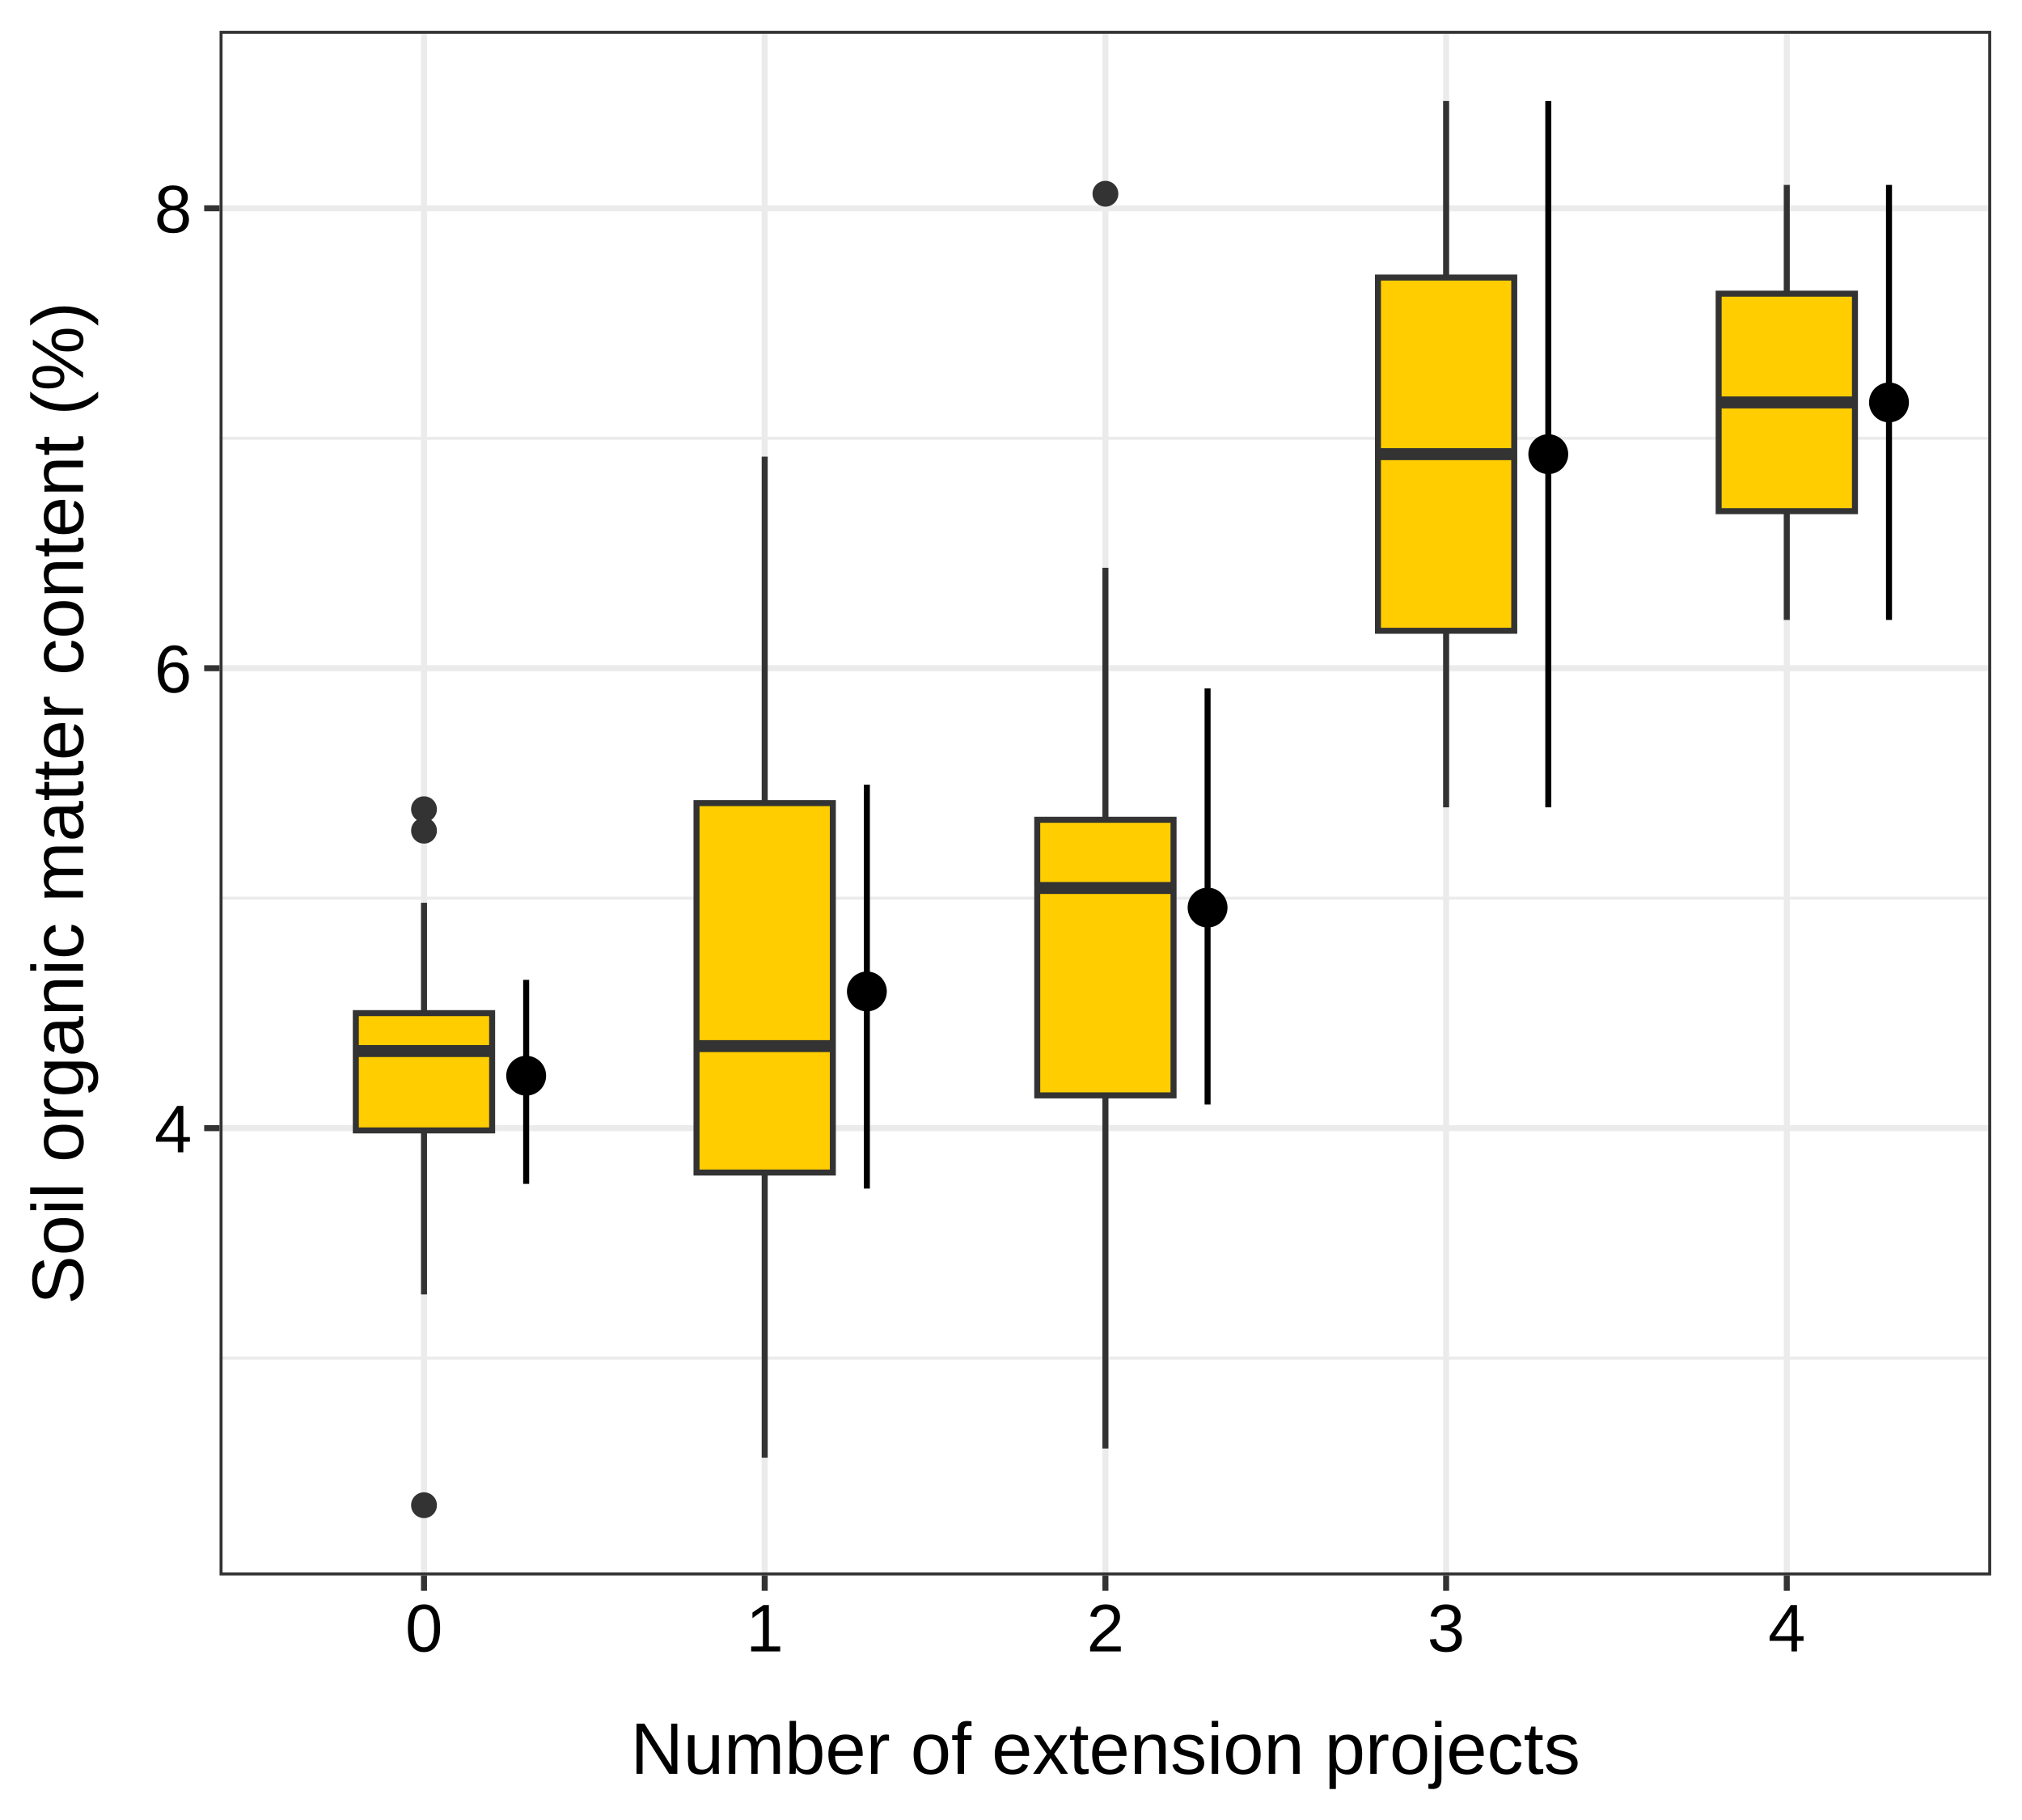
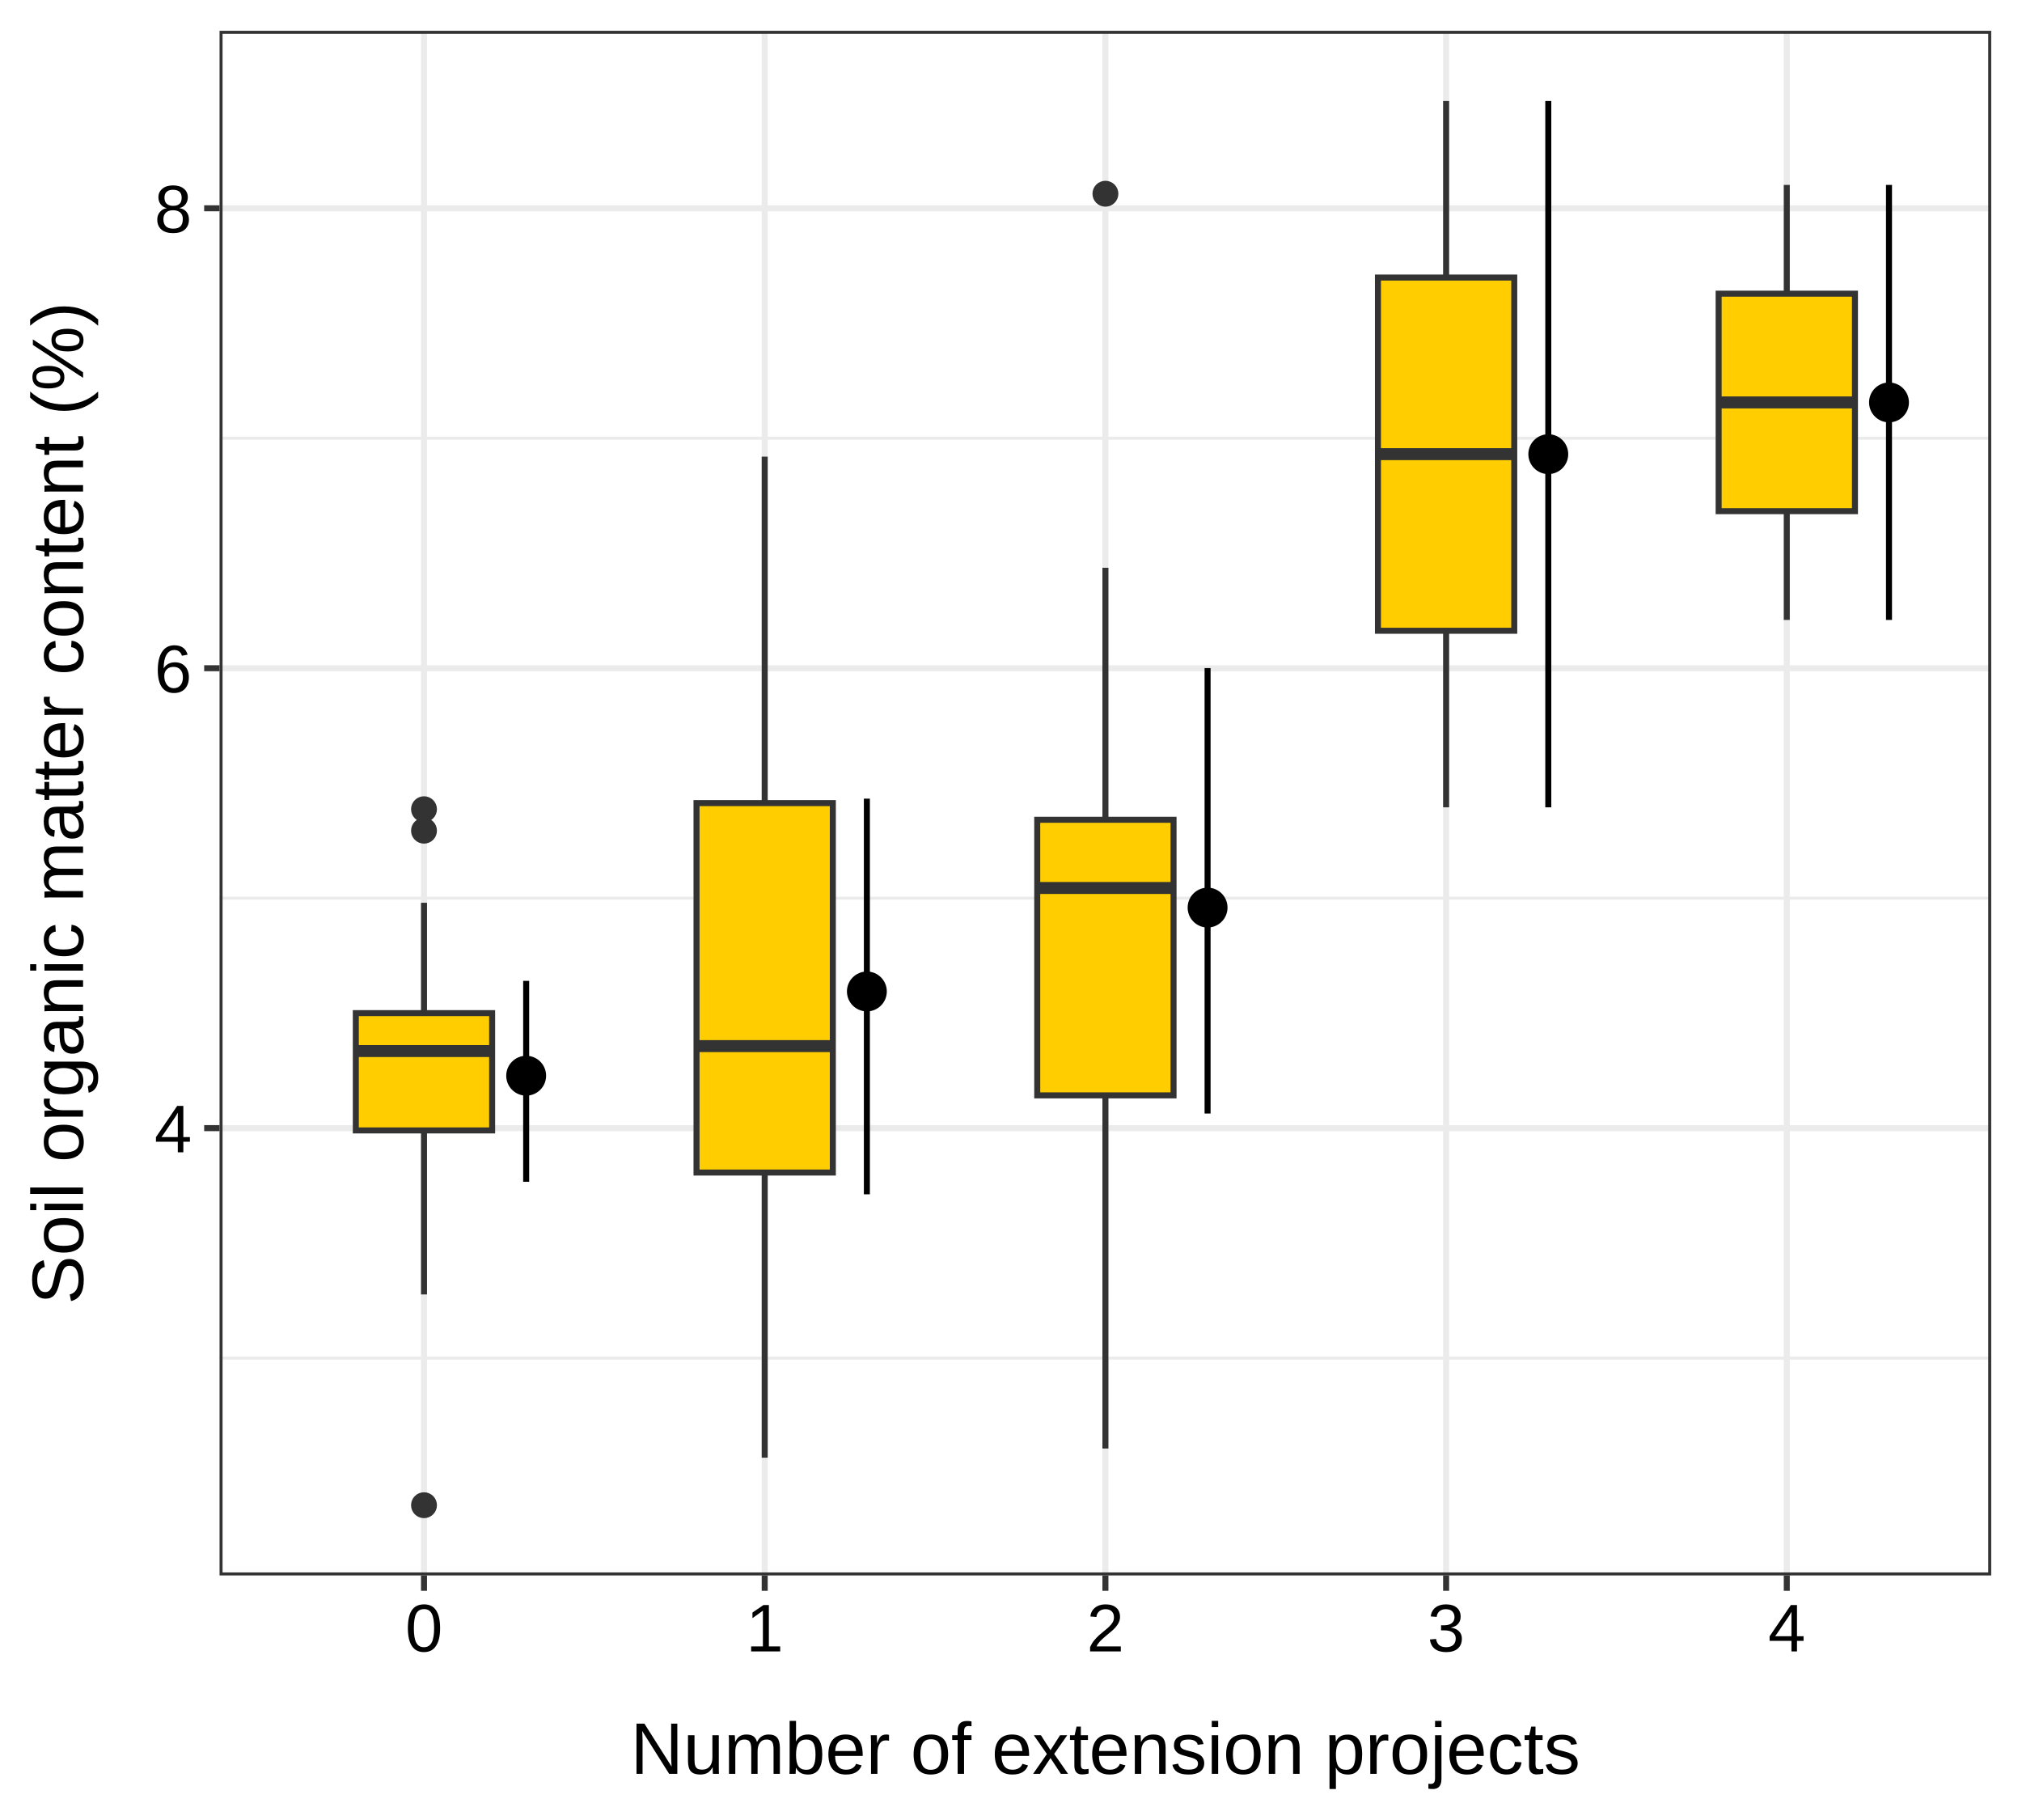
<svg xmlns="http://www.w3.org/2000/svg" width="360.00pt" height="324.00pt" viewBox="0 0 360.00 324.00">
  <g class="svglite">
    <defs>
      <style type="text/css">
    .svglite line, .svglite polyline, .svglite polygon, .svglite path, .svglite rect, .svglite circle {
      fill: none;
      stroke: #000000;
      stroke-linecap: round;
      stroke-linejoin: round;
      stroke-miterlimit: 10.00;
    }
    .svglite text {
      white-space: pre;
    }
    .svglite g.glyphgroup path {
      fill: inherit;
      stroke: none;
    }
  </style>
    </defs>
    <rect width="100%" height="100%" style="stroke: none; fill: #FFFFFF;" />
    <defs>
      <clipPath id="cpMC4wMHwzNjAuMDB8MC4wMHwzMjQuMDA=">
        <rect x="0.00" y="0.00" width="360.00" height="324.00" />
      </clipPath>
    </defs>
    <g clip-path="url(#cpMC4wMHwzNjAuMDB8MC4wMHwzMjQuMDA=)">
      <rect x="0.00" y="0.00" width="360.00" height="324.00" style="stroke-width: 1.07; stroke: #FFFFFF; fill: #FFFFFF;" />
    </g>
    <defs>
      <clipPath id="cpMzkuMDl8MzU0LjUyfDUuNDh8MjgwLjQ2">
        <rect x="39.09" y="5.48" width="315.43" height="274.98" />
      </clipPath>
    </defs>
    <g clip-path="url(#cpMzkuMDl8MzU0LjUyfDUuNDh8MjgwLjQ2)">
      <rect x="39.09" y="5.48" width="315.43" height="274.98" style="stroke-width: 1.07; stroke: none; fill: #FFFFFF;" />
      <polyline points="39.09,241.77 354.52,241.77 " style="stroke-width: 0.53; stroke: #EBEBEB; stroke-linecap: butt;" />
      <polyline points="39.09,159.89 354.52,159.89 " style="stroke-width: 0.53; stroke: #EBEBEB; stroke-linecap: butt;" />
      <polyline points="39.09,78.02 354.52,78.02 " style="stroke-width: 0.53; stroke: #EBEBEB; stroke-linecap: butt;" />
      <polyline points="39.09,200.83 354.52,200.83 " style="stroke-width: 1.07; stroke: #EBEBEB; stroke-linecap: butt;" />
      <polyline points="39.09,118.96 354.52,118.96 " style="stroke-width: 1.07; stroke: #EBEBEB; stroke-linecap: butt;" />
      <polyline points="39.09,37.08 354.52,37.08 " style="stroke-width: 1.07; stroke: #EBEBEB; stroke-linecap: butt;" />
      <polyline points="75.49,280.46 75.49,5.48 " style="stroke-width: 1.07; stroke: #EBEBEB; stroke-linecap: butt;" />
      <polyline points="136.15,280.46 136.15,5.48 " style="stroke-width: 1.07; stroke: #EBEBEB; stroke-linecap: butt;" />
      <polyline points="196.81,280.46 196.81,5.48 " style="stroke-width: 1.07; stroke: #EBEBEB; stroke-linecap: butt;" />
      <polyline points="257.47,280.46 257.47,5.48 " style="stroke-width: 1.07; stroke: #EBEBEB; stroke-linecap: butt;" />
      <polyline points="318.12,280.46 318.12,5.48 " style="stroke-width: 1.07; stroke: #EBEBEB; stroke-linecap: butt;" />
      <circle cx="75.49" cy="144.06" r="1.95" style="stroke-width: 0.71; stroke: #333333; fill: #333333;" />
      <circle cx="75.49" cy="147.88" r="1.95" style="stroke-width: 0.71; stroke: #333333; fill: #333333;" />
      <circle cx="75.49" cy="267.96" r="1.95" style="stroke-width: 0.71; stroke: #333333; fill: #333333;" />
      <line x1="75.49" y1="180.36" x2="75.49" y2="160.71" style="stroke-width: 1.07; stroke: #333333; stroke-linecap: butt;" />
      <line x1="75.49" y1="201.24" x2="75.49" y2="230.44" style="stroke-width: 1.07; stroke: #333333; stroke-linecap: butt;" />
      <polygon points="63.35,180.36 63.35,201.24 87.62,201.24 87.62,180.36 63.35,180.36 " style="stroke-width: 1.07; stroke: #333333; stroke-linecap: butt; stroke-linejoin: miter; fill: #FFCD00;" />
      <line x1="63.35" y1="187.11" x2="87.62" y2="187.11" style="stroke-width: 2.13; stroke: #333333; stroke-linecap: butt; stroke-linejoin: miter;" />
      <line x1="136.15" y1="142.97" x2="136.15" y2="81.29" style="stroke-width: 1.07; stroke: #333333; stroke-linecap: butt;" />
      <line x1="136.15" y1="208.74" x2="136.15" y2="259.50" style="stroke-width: 1.07; stroke: #333333; stroke-linecap: butt;" />
      <polygon points="124.01,142.97 124.01,208.74 148.28,208.74 148.28,142.97 124.01,142.97 " style="stroke-width: 1.07; stroke: #333333; stroke-linecap: butt; stroke-linejoin: miter; fill: #FFCD00;" />
      <line x1="124.01" y1="186.23" x2="148.28" y2="186.23" style="stroke-width: 2.13; stroke: #333333; stroke-linecap: butt; stroke-linejoin: miter;" />
      <circle cx="196.81" cy="34.49" r="1.95" style="stroke-width: 0.71; stroke: #333333; fill: #333333;" />
      <line x1="196.81" y1="145.94" x2="196.81" y2="101.08" style="stroke-width: 1.07; stroke: #333333; stroke-linecap: butt;" />
      <line x1="196.81" y1="195.00" x2="196.81" y2="257.87" style="stroke-width: 1.07; stroke: #333333; stroke-linecap: butt;" />
      <polygon points="184.67,145.94 184.67,195.00 208.94,195.00 208.94,145.94 184.67,145.94 " style="stroke-width: 1.07; stroke: #333333; stroke-linecap: butt; stroke-linejoin: miter; fill: #FFCD00;" />
      <line x1="184.67" y1="158.08" x2="208.94" y2="158.08" style="stroke-width: 2.13; stroke: #333333; stroke-linecap: butt; stroke-linejoin: miter;" />
      <line x1="257.47" y1="49.41" x2="257.47" y2="17.98" style="stroke-width: 1.07; stroke: #333333; stroke-linecap: butt;" />
      <line x1="257.47" y1="112.29" x2="257.47" y2="143.72" style="stroke-width: 1.07; stroke: #333333; stroke-linecap: butt;" />
      <polygon points="245.33,49.41 245.33,112.29 269.60,112.29 269.60,49.41 245.33,49.41 " style="stroke-width: 1.07; stroke: #333333; stroke-linecap: butt; stroke-linejoin: miter; fill: #FFCD00;" />
      <line x1="245.33" y1="80.85" x2="269.60" y2="80.85" style="stroke-width: 2.13; stroke: #333333; stroke-linecap: butt; stroke-linejoin: miter;" />
      <line x1="318.12" y1="52.28" x2="318.12" y2="32.92" style="stroke-width: 1.07; stroke: #333333; stroke-linecap: butt;" />
      <line x1="318.12" y1="91.00" x2="318.12" y2="110.36" style="stroke-width: 1.07; stroke: #333333; stroke-linecap: butt;" />
      <polygon points="305.99,52.28 305.99,91.00 330.26,91.00 330.26,52.28 305.99,52.28 " style="stroke-width: 1.07; stroke: #333333; stroke-linecap: butt; stroke-linejoin: miter; fill: #FFCD00;" />
      <line x1="305.99" y1="71.64" x2="330.26" y2="71.64" style="stroke-width: 2.13; stroke: #333333; stroke-linecap: butt; stroke-linejoin: miter;" />
-       <line x1="93.68" y1="210.76" x2="93.68" y2="174.43" style="stroke-width: 1.07; stroke-linecap: butt;" />
-       <line x1="154.34" y1="211.59" x2="154.34" y2="139.69" style="stroke-width: 1.07; stroke-linecap: butt;" />
-       <line x1="215.00" y1="196.63" x2="215.00" y2="122.55" style="stroke-width: 1.07; stroke-linecap: butt;" />
+       <line x1="93.68" y1="210.38" x2="93.68" y2="174.61" style="stroke-width: 1.07; stroke-linecap: butt;" />
+       <line x1="154.34" y1="212.61" x2="154.34" y2="142.18" style="stroke-width: 1.07; stroke-linecap: butt;" />
+       <line x1="215.00" y1="198.23" x2="215.00" y2="118.93" style="stroke-width: 1.07; stroke-linecap: butt;" />
      <line x1="275.66" y1="143.72" x2="275.66" y2="17.98" style="stroke-width: 1.07; stroke-linecap: butt;" />
      <line x1="336.32" y1="110.36" x2="336.32" y2="32.92" style="stroke-width: 1.07; stroke-linecap: butt;" />
      <circle cx="93.68" cy="191.50" r="2.84" style="stroke-width: 1.42; fill: #000000;" />
      <circle cx="154.34" cy="176.50" r="2.84" style="stroke-width: 1.42; fill: #000000;" />
      <circle cx="215.00" cy="161.57" r="2.84" style="stroke-width: 1.42; fill: #000000;" />
      <circle cx="275.66" cy="80.85" r="2.84" style="stroke-width: 1.42; fill: #000000;" />
      <circle cx="336.32" cy="71.64" r="2.84" style="stroke-width: 1.42; fill: #000000;" />
      <rect x="39.09" y="5.48" width="315.43" height="274.98" style="stroke-width: 1.07; stroke: #333333;" />
    </g>
    <g clip-path="url(#cpMC4wMHwzNjAuMDB8MC4wMHwzMjQuMDA=)">
      <text x="34.16" y="205.13" text-anchor="end" style="font-size: 12.00px; font-family: &quot;Arial&quot;;" textLength="6.67px" lengthAdjust="spacingAndGlyphs">4</text>
      <text x="34.16" y="123.25" text-anchor="end" style="font-size: 12.00px; font-family: &quot;Arial&quot;;" textLength="6.67px" lengthAdjust="spacingAndGlyphs">6</text>
      <text x="34.16" y="41.38" text-anchor="end" style="font-size: 12.00px; font-family: &quot;Arial&quot;;" textLength="6.67px" lengthAdjust="spacingAndGlyphs">8</text>
      <polyline points="36.35,200.83 39.09,200.83 " style="stroke-width: 1.07; stroke: #333333; stroke-linecap: butt;" />
      <polyline points="36.35,118.96 39.09,118.96 " style="stroke-width: 1.07; stroke: #333333; stroke-linecap: butt;" />
      <polyline points="36.35,37.08 39.09,37.08 " style="stroke-width: 1.07; stroke: #333333; stroke-linecap: butt;" />
      <polyline points="75.49,283.20 75.49,280.46 " style="stroke-width: 1.07; stroke: #333333; stroke-linecap: butt;" />
      <polyline points="136.15,283.20 136.15,280.46 " style="stroke-width: 1.07; stroke: #333333; stroke-linecap: butt;" />
      <polyline points="196.81,283.20 196.81,280.46 " style="stroke-width: 1.07; stroke: #333333; stroke-linecap: butt;" />
      <polyline points="257.47,283.20 257.47,280.46 " style="stroke-width: 1.07; stroke: #333333; stroke-linecap: butt;" />
      <polyline points="318.12,283.20 318.12,280.46 " style="stroke-width: 1.07; stroke: #333333; stroke-linecap: butt;" />
      <text x="75.49" y="293.99" text-anchor="middle" style="font-size: 12.00px; font-family: &quot;Arial&quot;;" textLength="6.67px" lengthAdjust="spacingAndGlyphs">0</text>
      <text x="136.15" y="293.99" text-anchor="middle" style="font-size: 12.00px; font-family: &quot;Arial&quot;;" textLength="6.67px" lengthAdjust="spacingAndGlyphs">1</text>
      <text x="196.81" y="293.99" text-anchor="middle" style="font-size: 12.00px; font-family: &quot;Arial&quot;;" textLength="6.67px" lengthAdjust="spacingAndGlyphs">2</text>
      <text x="257.47" y="293.99" text-anchor="middle" style="font-size: 12.00px; font-family: &quot;Arial&quot;;" textLength="6.67px" lengthAdjust="spacingAndGlyphs">3</text>
      <text x="318.12" y="293.99" text-anchor="middle" style="font-size: 12.00px; font-family: &quot;Arial&quot;;" textLength="6.67px" lengthAdjust="spacingAndGlyphs">4</text>
      <text x="196.81" y="315.78" text-anchor="middle" style="font-size: 13.00px; font-family: &quot;Arial&quot;;" textLength="169.12px" lengthAdjust="spacingAndGlyphs">Number of extension projects</text>
      <text transform="translate(14.79,142.97) rotate(-90)" text-anchor="middle" style="font-size: 13.00px; font-family: &quot;Arial&quot;;" textLength="178.50px" lengthAdjust="spacingAndGlyphs">Soil organic matter content (%)</text>
    </g>
  </g>
</svg>
